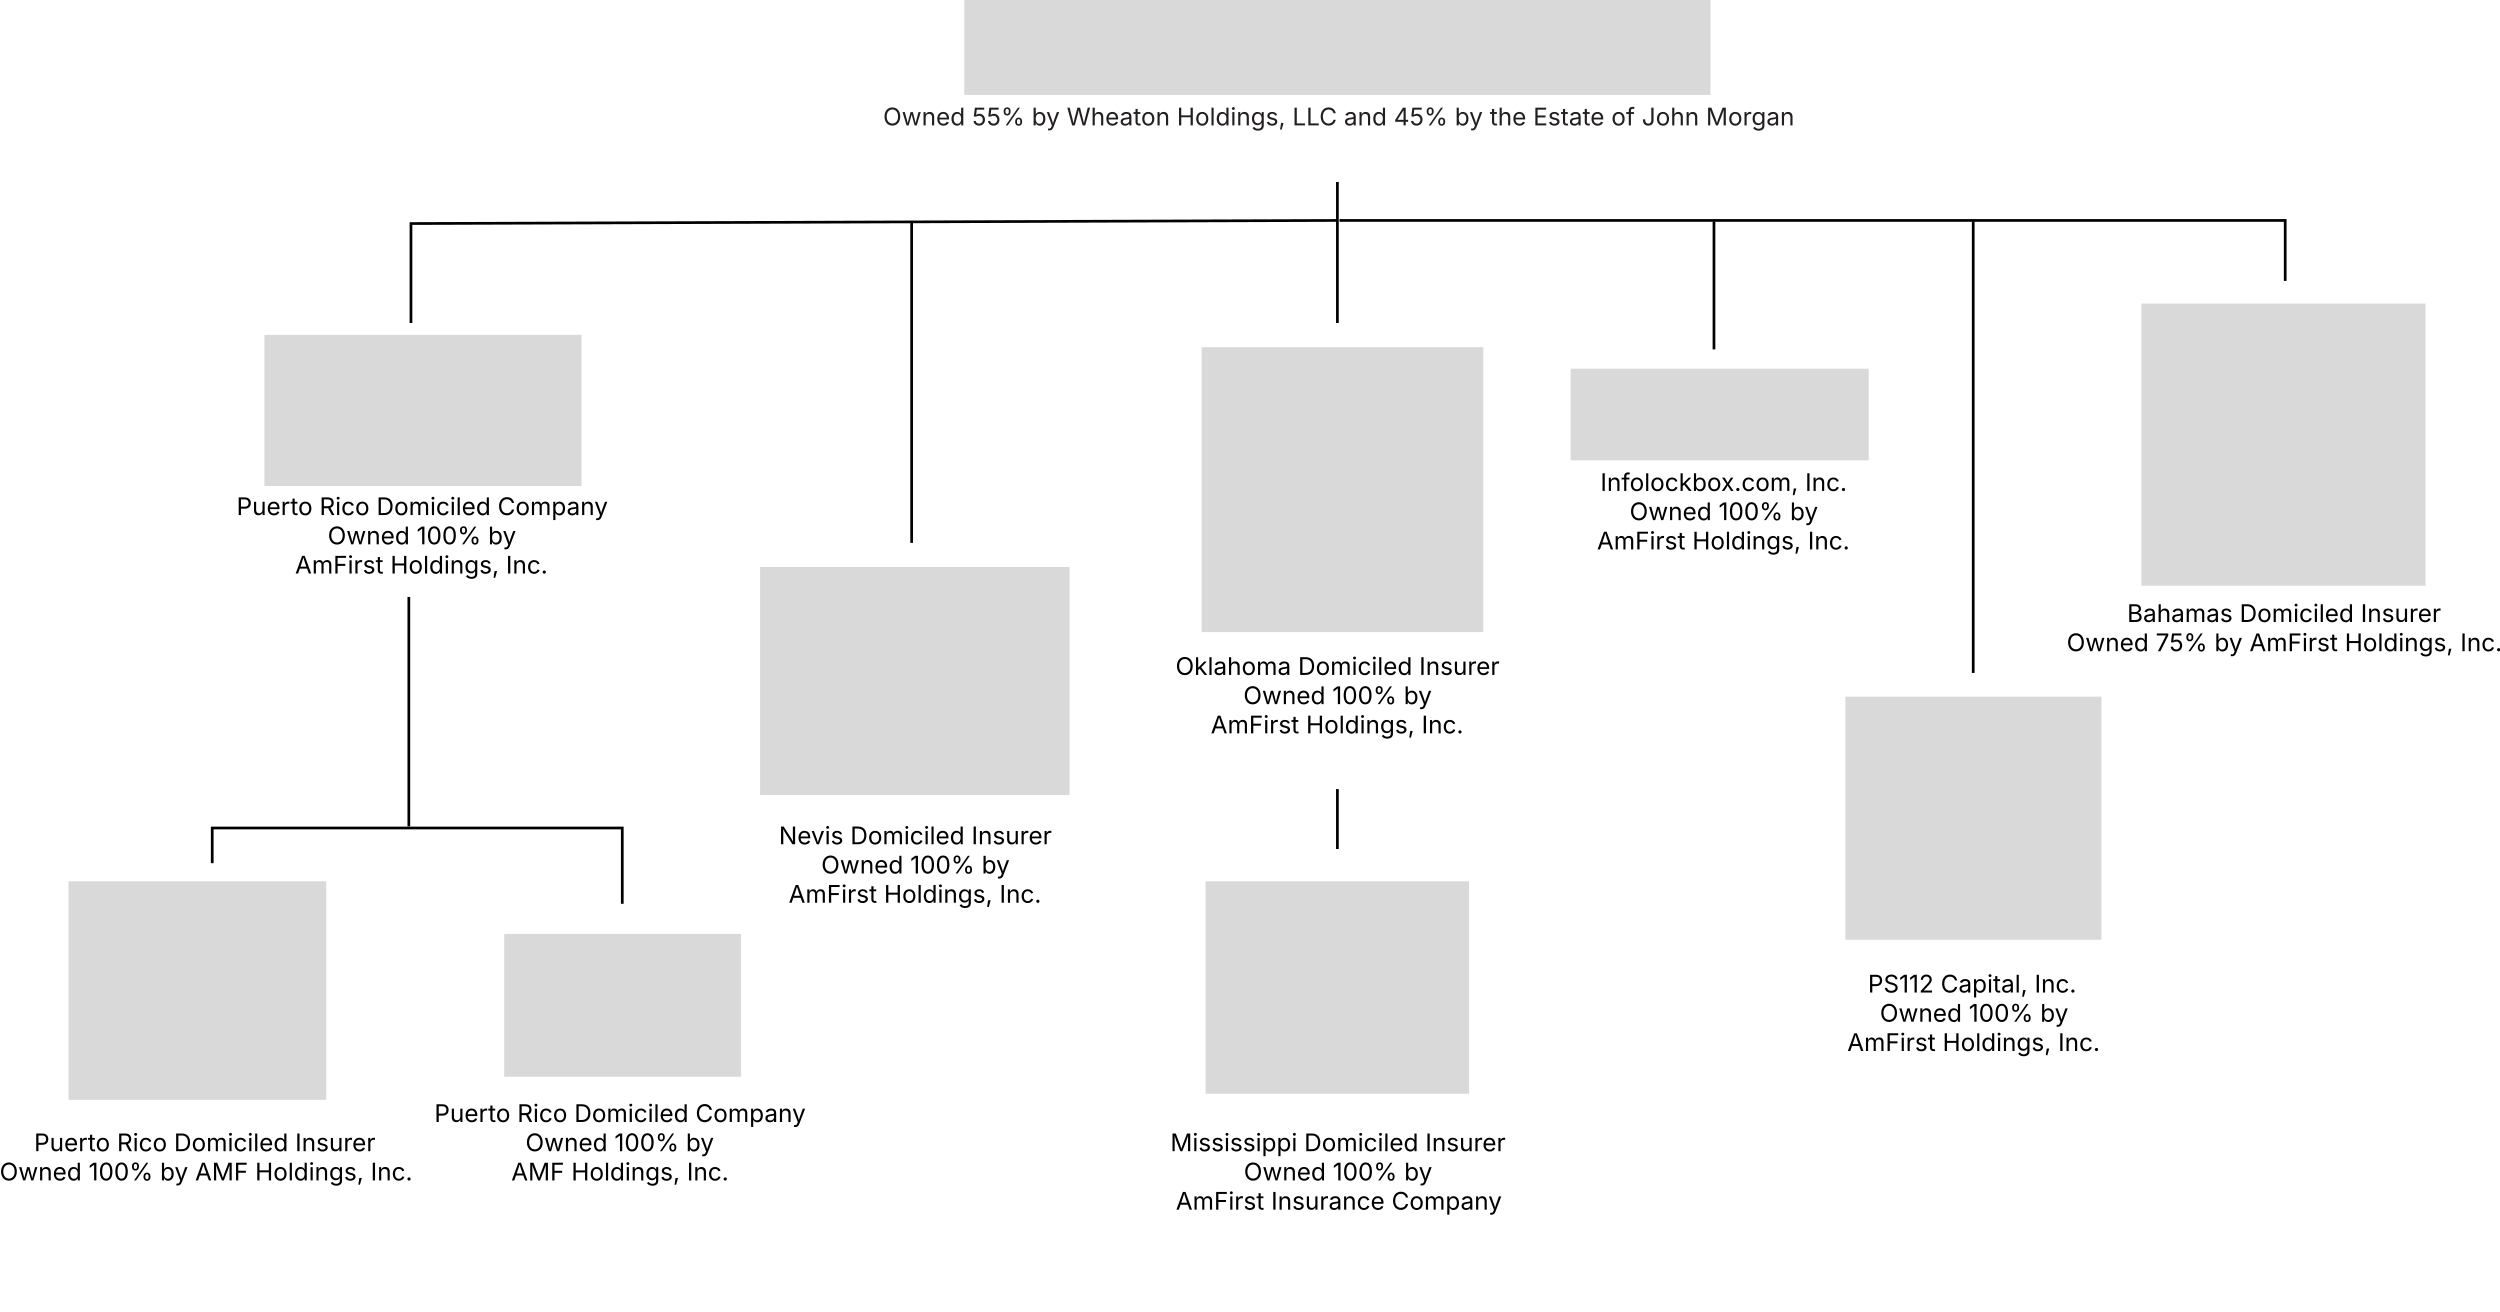
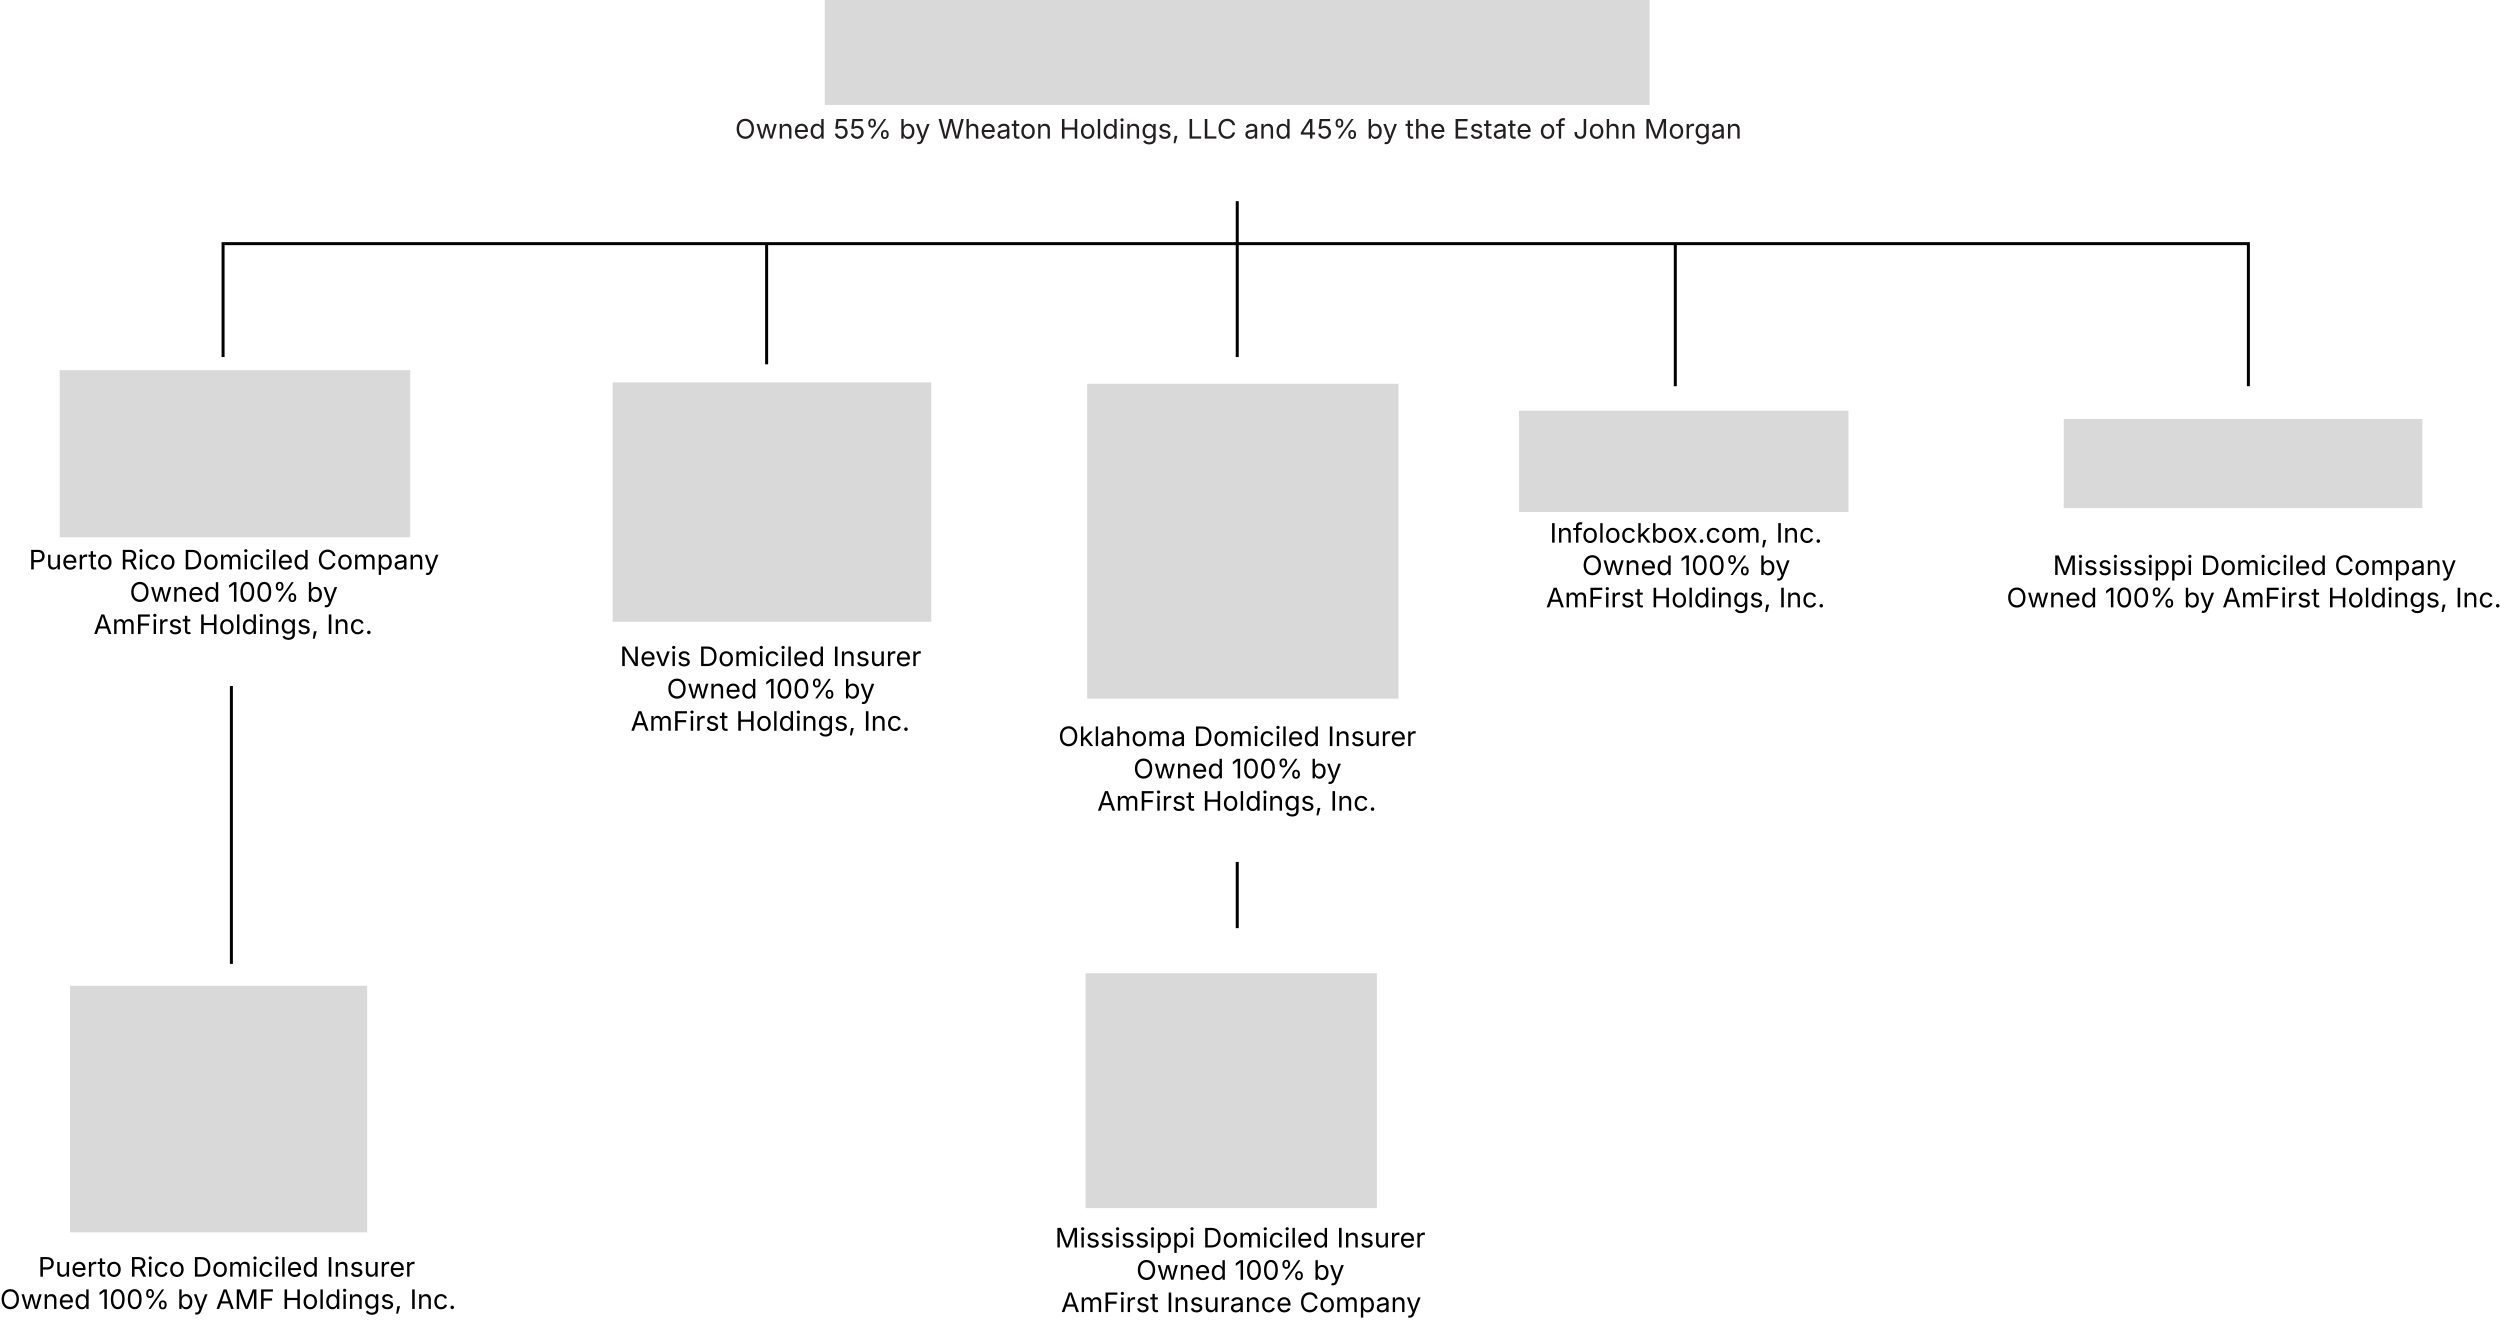
- <svg xmlns="http://www.w3.org/2000/svg" viewBox="0 0 763.26 400.46">
-   <defs>
-     <style>
-       .cls-1 {
-         opacity: .15;
-         stroke-width: 0px;
-       }
- 
-       .cls-2 {
-         fill: none;
-         stroke: #000;
-         stroke-width: .83px;
-       }
- 
-       .cls-3, .cls-4 {
-         font-family: SFProText-Regular, 'SF Pro Text';
-         font-size: 7.44px;
-       }
- 
-       .cls-4 {
-         fill: #231f20;
-       }
-     </style>
-   </defs>
+ <svg xmlns="http://www.w3.org/2000/svg" viewBox="0 0 583.21 309.59">
  <g id="Text_Lines" data-name="Text &amp;amp; Lines">
-     <polyline class="cls-2" points="125.47 98.61 125.47 68.25 408.45 67.3" />
-     <polyline class="cls-2" points="697.68 85.76 697.68 67.3 408.95 67.3" />
-     <line class="cls-2" x1="408.31" y1="240.91" x2="408.31" y2="259.21" />
-     <line class="cls-2" x1="408.31" y1="98.61" x2="408.31" y2="55.56" />
-     <text id="Oklahoma_Domiciled_Insurer_Owned_100_by_AmFirst_Holdings_Inc." data-name="Oklahoma Domiciled Insurer Owned 100% byAmFirst Holdings, Inc." class="cls-3" transform="translate(358.89 206.05)">
+     <polyline points="52.04 83.29 52.04 56.84 524.51 56.84 524.51 90.1" fill="none" stroke="#000" stroke-width=".7" />
+     <line x1="288.63" y1="201.07" x2="288.63" y2="216.52" fill="none" stroke="#000" stroke-width=".7" />
+     <line x1="288.63" y1="83.29" x2="288.63" y2="46.93" fill="none" stroke="#000" stroke-width=".7" />
+     <text transform="translate(246.89 174.04)" font-family="SFProText-Regular, 'SF Pro Text'" font-size="6.28">
      <tspan x="0" y="0">Oklahoma Domiciled Insurer</tspan>
-       <tspan x="20.71" y="8.92">Owned 100% by</tspan>
-       <tspan x="10.75" y="17.85">AmFirst Holdings, Inc.</tspan>
+       <tspan x="17.49" y="7.54">Owned 100% by</tspan>
+       <tspan x="9.08" y="15.08">AmFirst Holdings, Inc.</tspan>
    </text>
-     <text class="cls-3" transform="translate(488.6 149.89)">
+     <text transform="translate(144.61 155.39)" font-family="SFProText-Regular, 'SF Pro Text'" font-size="6.28">
+       <tspan x="0" y="0">Nevis Domiciled Insurer</tspan>
+       <tspan x="10.92" y="7.54">Owned 100% by</tspan>
+       <tspan x="2.51" y="15.08">AmFirst Holdings, Inc.</tspan>
+     </text>
+     <text transform="translate(246.13 291.01)" font-family="SFProText-Regular, 'SF Pro Text'" font-size="6.28">
+       <tspan x="0" y="0">Mississippi Domiciled Insurer</tspan>
+       <tspan x="18.93" y="7.54">Owned 100% by</tspan>
+       <tspan x="1.4" y="15.08">AmFirst Insurance Company</tspan>
+     </text>
+     <text transform="translate(361.53 126.6)" font-family="SFProText-Regular, 'SF Pro Text'" font-size="6.28">
      <tspan x="0" y="0">Infolockbox.com, Inc.</tspan>
-       <tspan x="8.92" y="8.92">Owned 100% by</tspan>
-       <tspan x="-1.04" y="17.85">AmFirst Holdings, Inc.</tspan>
+       <tspan x="7.53" y="7.54">Owned 100% by</tspan>
+       <tspan x="-.88" y="15.08">AmFirst Holdings, Inc.</tspan>
    </text>
-     <text class="cls-3" transform="translate(72.22 157.26)">
+     <text transform="translate(6.73 132.83)" font-family="SFProText-Regular, 'SF Pro Text'" font-size="6.28">
      <tspan x="0" y="0">Puerto Rico Domiciled Company</tspan>
-       <tspan x="27.82" y="8.92">Owned 100% by</tspan>
-       <tspan x="17.86" y="17.85">AmFirst Holdings, Inc.</tspan>
+       <tspan x="23.5" y="7.54">Owned 100% by</tspan>
+       <tspan x="15.09" y="15.08">AmFirst Holdings, Inc.</tspan>
    </text>
-     <text class="cls-3" transform="translate(649.41 189.89)">
-       <tspan x="0" y="0">Bahamas Domiciled Insurer</tspan>
-       <tspan x="-18.45" y="8.92">Owned 75% by AmFirst Holdings, Inc.</tspan>
-     </text>
-     <text class="cls-4" transform="translate(269.6 38.28)">
+     <text transform="translate(171.47 32.33)" fill="#231f20" font-family="SFProText-Regular, 'SF Pro Text'" font-size="6.28">
      <tspan x="0" y="0">Owned 55% by Wheaton Holdings, LLC and 45% by the Estate of John Morgan</tspan>
    </text>
-     <line class="cls-2" x1="278.33" y1="165.74" x2="278.33" y2="67.6" />
-     <line class="cls-2" x1="602.43" y1="205.45" x2="602.43" y2="67.6" />
-     <line class="cls-2" x1="523.28" y1="106.67" x2="523.28" y2="67.6" />
-     <text class="cls-3" transform="translate(570.28 303.02)">
-       <tspan x="0" y="0">PS112 Capital, Inc.</tspan>
-       <tspan x="3.64" y="8.92">Owned 100% by</tspan>
-       <tspan x="-6.31" y="17.85">AmFirst Holdings, Inc.</tspan>
+     <line x1="178.84" y1="84.99" x2="178.84" y2="57.1" fill="none" stroke="#000" stroke-width=".7" />
+     <line x1="390.82" y1="90.1" x2="390.82" y2="57.1" fill="none" stroke="#000" stroke-width=".7" />
+     <text transform="translate(478.9 134.14)" font-family="SFProText-Regular, 'SF Pro Text'" font-size="6.28">
+       <tspan x="0" y="0">Mississippi Domiciled Company</tspan>
+       <tspan x="-10.81" y="7.54">Owned 100% by AmFirst Holdings, Inc.</tspan>
    </text>
-     <text class="cls-3" transform="translate(357.32 351.47)">
-       <tspan x="0" y="0">Mississippi Domiciled Insurer</tspan>
-       <tspan x="22.41" y="8.92">Owned 100% by</tspan>
-       <tspan x="1.66" y="17.85">AmFirst Insurance Company</tspan>
+     <text transform="translate(8.87 297.82)" font-family="SFProText-Regular, 'SF Pro Text'" font-size="6.28">
+       <tspan x="0" y="0">Puerto Rico Domiciled Insurer</tspan>
+       <tspan x="-8.87" y="7.54">Owned 100% by AMF Holdings, Inc.</tspan>
    </text>
-     <text class="cls-3" transform="translate(237.8 257.76)">
-       <tspan x="0" y="0">Nevis Domiciled Insurer</tspan>
-       <tspan x="12.92" y="8.92">Owned 100% by</tspan>
-       <tspan x="2.97" y="17.85">AmFirst Holdings, Inc.</tspan>
-     </text>
-     <polyline class="cls-2" points="189.98 275.93 189.98 252.79 64.79 252.79 64.79 263.53" />
-     <line class="cls-2" x1="124.82" y1="252.29" x2="124.82" y2="182.25" />
-     <text id="Puerto_Rico_Domiciled_Insurer_Owned_100_by_AMF_Holdings_Inc." data-name="Puerto Rico Domiciled Insurer Owned 100% by AMF Holdings, Inc." class="cls-3" transform="translate(10.4 351.47)">
-       <tspan x="0" y="0">Puerto Rico Domiciled Insurer</tspan>
-       <tspan x="-10.51" y="8.92">Owned 100% by AMF Holdings, Inc.</tspan>
-     </text>
-     <text class="cls-3" transform="translate(132.61 342.55)">
-       <tspan x="0" y="0">Puerto Rico Domiciled Company</tspan>
-       <tspan x="27.82" y="8.92">Owned 100% by</tspan>
-       <tspan x="23.48" y="17.85">AMF Holdings, Inc.</tspan>
-     </text>
+     <line x1="53.98" y1="224.86" x2="53.98" y2="160.04" fill="none" stroke="#000" stroke-width=".7" />
  </g>
  <g id="Placeholders">
-     <rect id="amf-holdings" class="cls-1" x="80.72" y="102.23" width="96.82" height="46.15" />
-     <rect id="amfirst" class="cls-1" x="366.86" y="106" width="86" height="86.98" />
-     <rect id="new-providence-life" class="cls-1" x="653.76" y="92.68" width="86.75" height="86.14" />
-     <rect id="info-lockbox" class="cls-1" x="479.53" y="112.57" width="91" height="27.97" />
-     <rect id="amf-services" class="cls-1" x="153.94" y="285.13" width="72.31" height="43.6" />
-     <rect id="amfirst-life" class="cls-1" x="20.92" y="269.05" width="78.68" height="66.74" />
-     <rect id="london-america" class="cls-1" x="232.06" y="173.11" width="94.48" height="69.63" />
-     <rect id="amfirst-specialty" class="cls-1" x="368.07" y="269.05" width="80.45" height="64.87" />
-     <rect id="ps112-capital" class="cls-1" x="563.4" y="212.7" width="78.18" height="74.2" />
-     <rect id="amfirst-holdings" class="cls-1" x="294.39" width="227.82" height="28.99" />
+     <rect id="amf-holdings" x="13.93" y="86.35" width="81.78" height="38.98" opacity=".15" stroke-width="0" />
+     <rect id="amfirst" x="253.62" y="89.53" width="72.64" height="73.46" opacity=".15" stroke-width="0" />
+     <rect id="info-lockbox" x="354.36" y="95.81" width="76.86" height="23.63" opacity=".15" stroke-width="0" />
+     <rect id="custom-administrators" x="481.44" y="97.72" width="83.66" height="20.82" opacity=".15" stroke-width="0" />
+     <rect id="amfirst-life" x="16.33" y="229.97" width="69.32" height="57.51" opacity=".15" stroke-width="0" />
+     <rect id="london-america" x="142.92" y="89.21" width="74.33" height="55.84" opacity=".15" stroke-width="0" />
+     <rect id="amfirst-specialty" x="253.24" y="227.04" width="67.96" height="54.79" opacity=".15" stroke-width="0" />
+     <rect id="amfirst-holdings" x="192.41" width="192.42" height="24.48" opacity=".15" stroke-width="0" />
  </g>
</svg>
